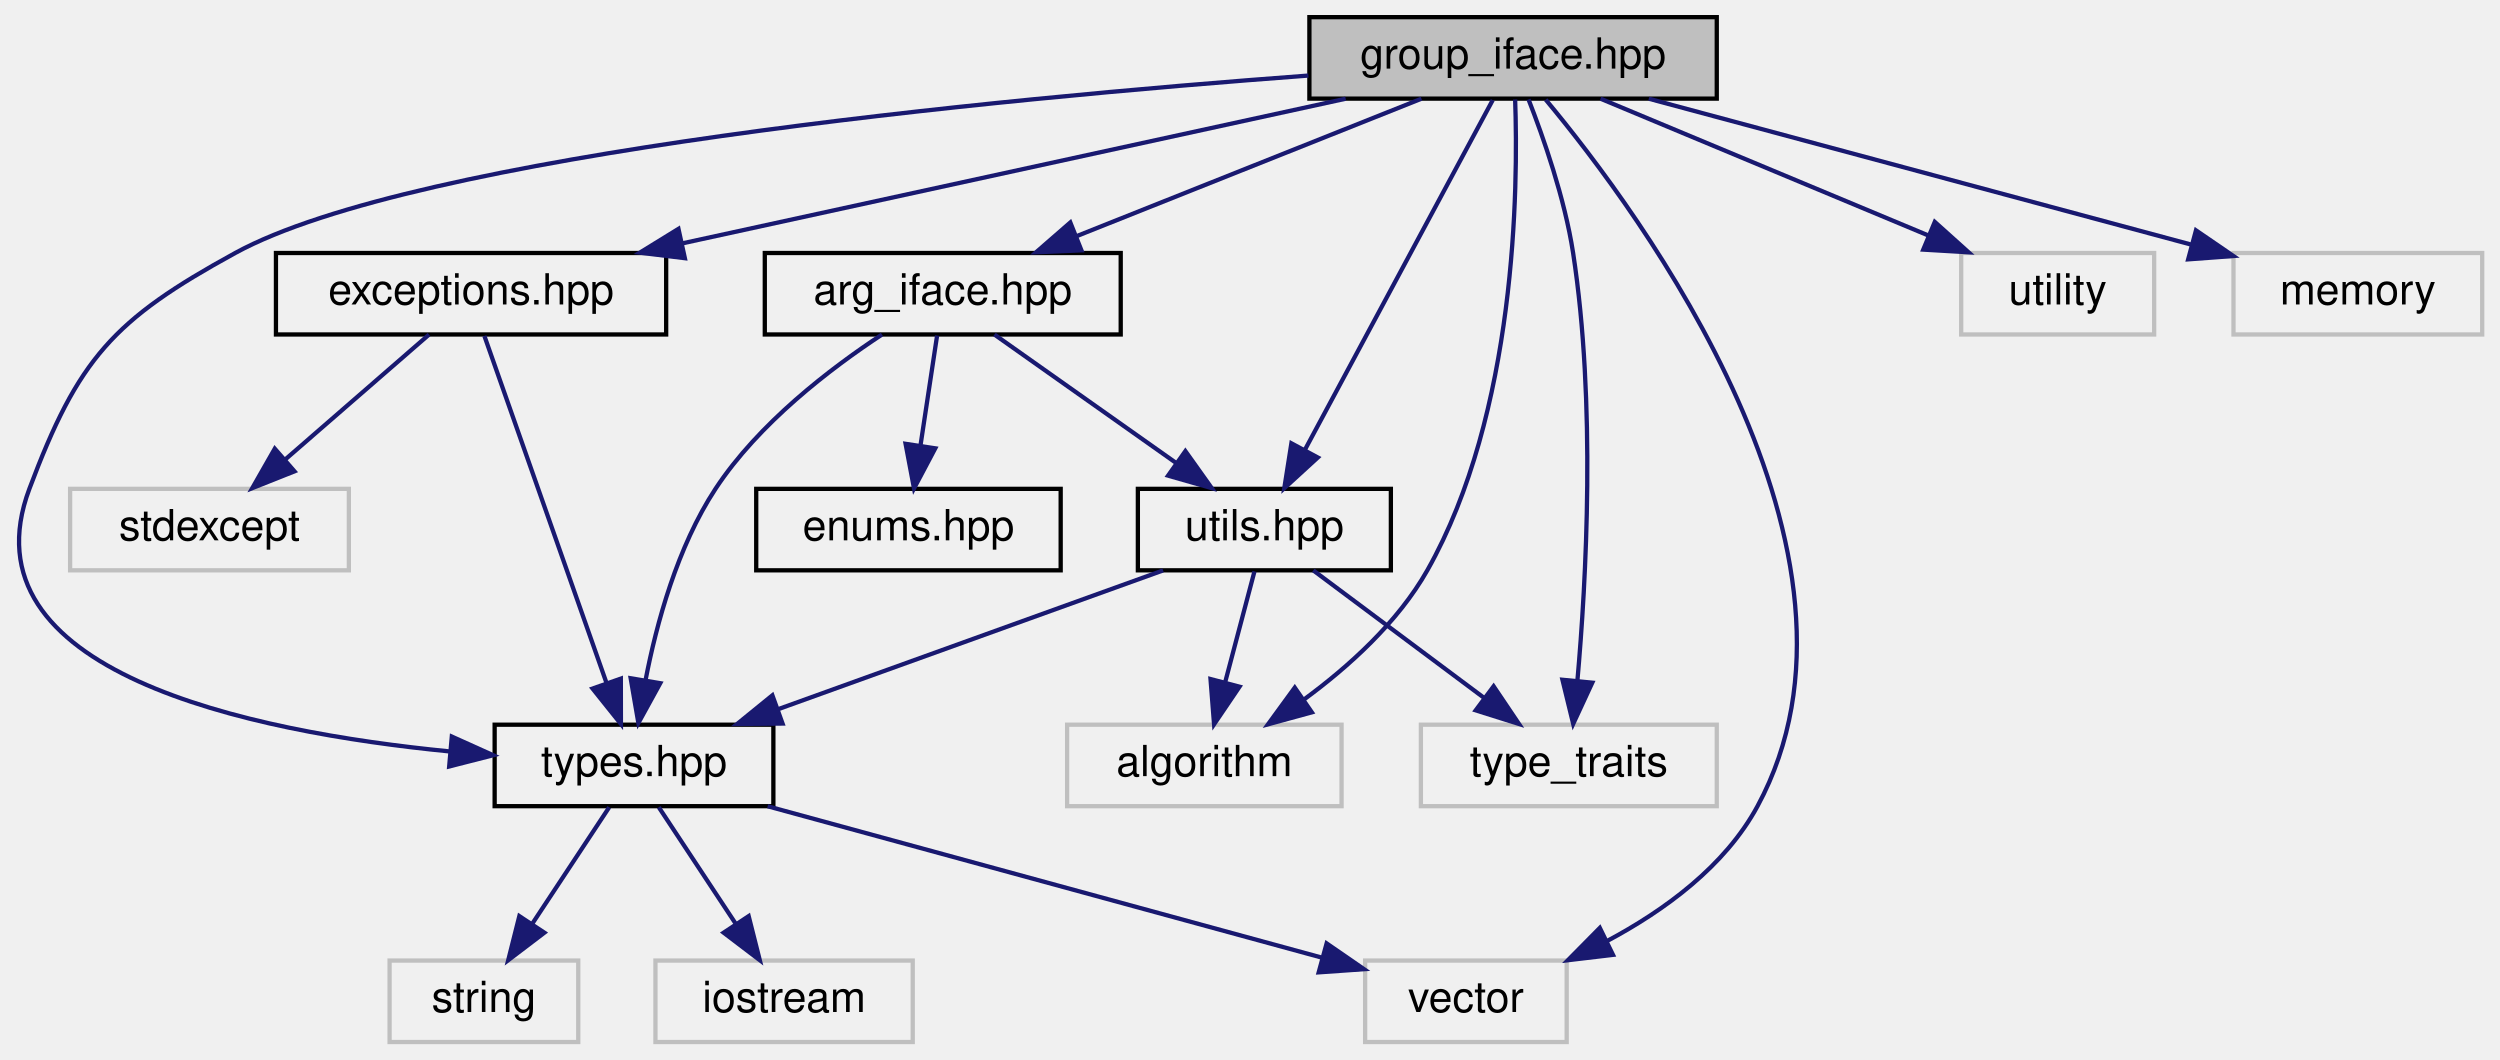
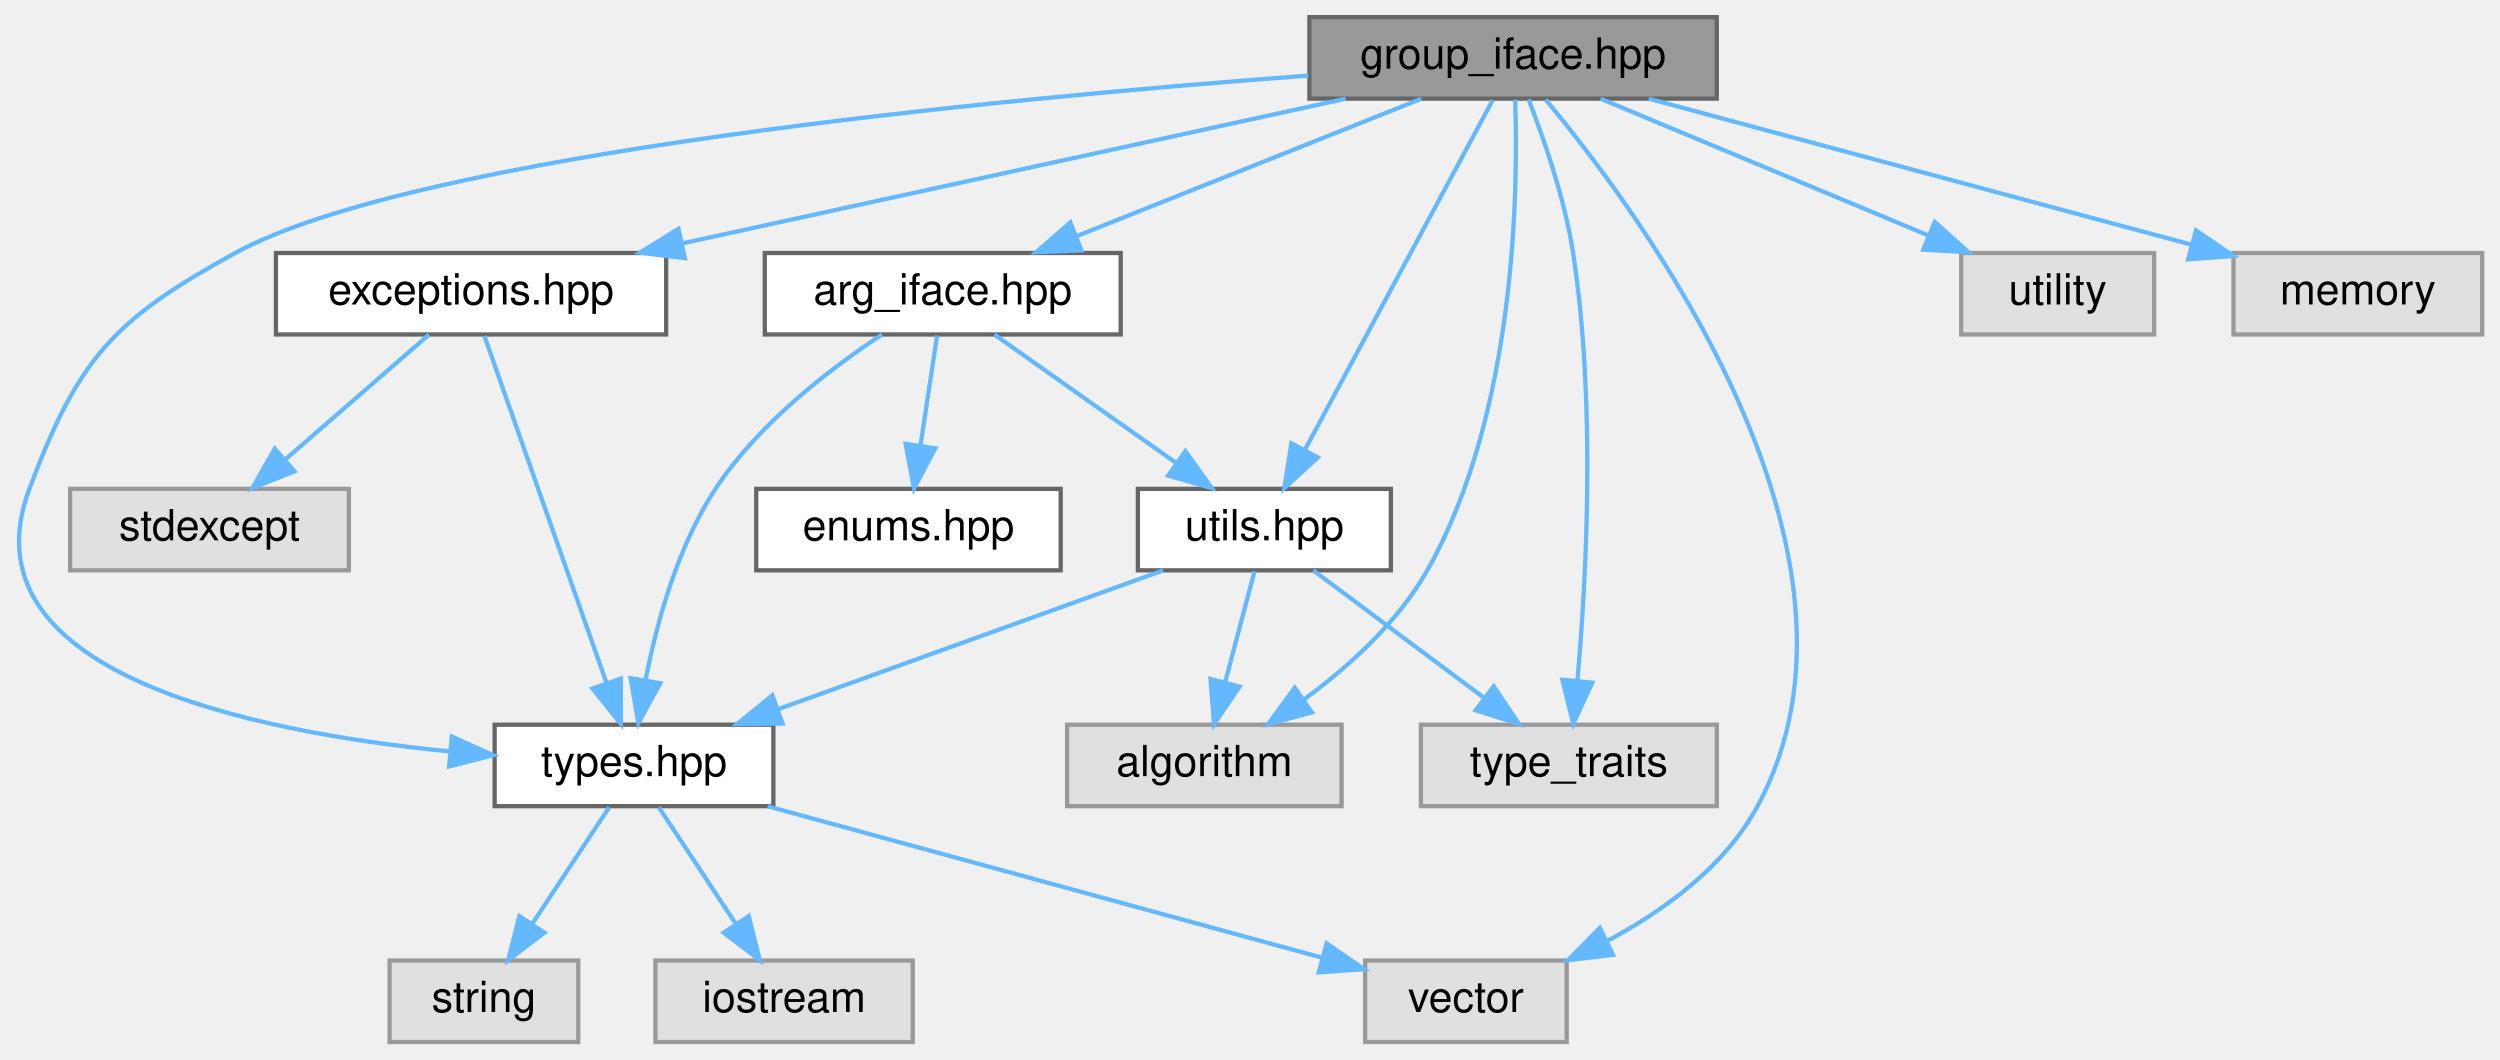
<svg xmlns="http://www.w3.org/2000/svg" xmlns:xlink="http://www.w3.org/1999/xlink" width="583pt" height="247pt" viewBox="0.00 0.00 582.70 247.00">
  <g id="graph0" class="graph" transform="scale(1 1) rotate(0) translate(4 243)">
-     <g id="node1" class="node">
-       <g id="a_node1">
-         <a xlink:title=" ">
-           <polygon fill="#bfbfbf" stroke="black" points="396.2,-239 301.2,-239 301.2,-220 396.2,-220 396.2,-239" />
+     <g id="Node000001" class="node">
+       <g id="a_Node000001">
+         <a xlink:title=" ">
+           <polygon fill="#999999" stroke="#666666" points="396.2,-239 301.2,-239 301.2,-220 396.2,-220 396.2,-239" />
          <text text-anchor="middle" x="348.7" y="-227" font-family="Helvetica,sans-Serif" font-size="10.00">group_iface.hpp</text>
        </a>
      </g>
    </g>
-     <g id="node2" class="node">
-       <g id="a_node2">
+     <g id="Node000002" class="node">
+       <g id="a_Node000002">
        <a xlink:href="arg__iface_8hpp.html" target="_top" xlink:title=" ">
-           <polygon fill="none" stroke="black" points="257.2,-184 174.2,-184 174.2,-165 257.2,-165 257.2,-184" />
+           <polygon fill="white" stroke="#666666" points="257.2,-184 174.2,-184 174.2,-165 257.2,-165 257.2,-184" />
          <text text-anchor="middle" x="215.7" y="-172" font-family="Helvetica,sans-Serif" font-size="10.00">arg_iface.hpp</text>
        </a>
      </g>
    </g>
-     <g id="edge1" class="edge">
-       <path fill="none" stroke="midnightblue" d="M327.33,-219.98C305.55,-211.3 271.54,-197.75 246.78,-187.88" />
-       <polygon fill="midnightblue" stroke="midnightblue" points="248.04,-184.62 237.46,-184.17 245.45,-191.12 248.04,-184.62" />
-     </g>
-     <g id="node3" class="node">
-       <g id="a_node3">
+     <g id="edge1_Node000001_Node000002" class="edge">
+       <g id="a_edge1_Node000001_Node000002">
+         <a xlink:title=" ">
+           <path fill="none" stroke="#63b8ff" d="M327.33,-219.98C305.55,-211.3 271.54,-197.75 246.78,-187.88" />
+           <polygon fill="#63b8ff" stroke="#63b8ff" points="248.04,-184.62 237.46,-184.17 245.45,-191.12 248.04,-184.62" />
+         </a>
+       </g>
+     </g>
+     <g id="Node000003" class="node">
+       <g id="a_Node000003">
        <a xlink:href="utils_8hpp.html" target="_top" xlink:title=" ">
-           <polygon fill="none" stroke="black" points="320.2,-129 261.2,-129 261.2,-110 320.2,-110 320.2,-129" />
+           <polygon fill="white" stroke="#666666" points="320.2,-129 261.2,-129 261.2,-110 320.2,-110 320.2,-129" />
          <text text-anchor="middle" x="290.7" y="-117" font-family="Helvetica,sans-Serif" font-size="10.00">utils.hpp</text>
        </a>
      </g>
    </g>
-     <g id="edge11" class="edge">
-       <path fill="none" stroke="midnightblue" d="M343.95,-219.66C334.39,-201.85 312.65,-161.37 300.1,-138.01" />
-       <polygon fill="midnightblue" stroke="midnightblue" points="303.16,-136.31 295.35,-129.16 297,-139.62 303.16,-136.31" />
-     </g>
-     <g id="node4" class="node">
-       <g id="a_node4">
+     <g id="edge11_Node000001_Node000003" class="edge">
+       <g id="a_edge11_Node000001_Node000003">
+         <a xlink:title=" ">
+           <path fill="none" stroke="#63b8ff" d="M343.95,-219.66C334.39,-201.85 312.65,-161.37 300.1,-138.01" />
+           <polygon fill="#63b8ff" stroke="#63b8ff" points="303.16,-136.31 295.35,-129.16 297,-139.62 303.16,-136.31" />
+         </a>
+       </g>
+     </g>
+     <g id="Node000004" class="node">
+       <g id="a_Node000004">
        <a xlink:href="types_8hpp.html" target="_top" xlink:title=" ">
-           <polygon fill="none" stroke="black" points="176.2,-74 111.2,-74 111.2,-55 176.2,-55 176.2,-74" />
+           <polygon fill="white" stroke="#666666" points="176.2,-74 111.2,-74 111.2,-55 176.2,-55 176.2,-74" />
          <text text-anchor="middle" x="143.7" y="-62" font-family="Helvetica,sans-Serif" font-size="10.00">types.hpp</text>
        </a>
      </g>
    </g>
-     <g id="edge15" class="edge">
-       <path fill="none" stroke="midnightblue" d="M300.96,-225.38C228.02,-219.95 92.86,-207.07 50.7,-184 22.24,-168.42 14.09,-159.38 2.7,-129 -13.29,-86.38 53.76,-72.36 100.86,-67.75" />
-       <polygon fill="midnightblue" stroke="midnightblue" points="101.21,-71.23 110.86,-66.88 100.6,-64.26 101.21,-71.23" />
-     </g>
-     <g id="node7" class="node">
-       <g id="a_node7">
-         <a xlink:title=" ">
-           <polygon fill="none" stroke="#bfbfbf" points="361.2,-19 314.2,-19 314.2,0 361.2,0 361.2,-19" />
+     <g id="edge15_Node000001_Node000004" class="edge">
+       <g id="a_edge15_Node000001_Node000004">
+         <a xlink:title=" ">
+           <path fill="none" stroke="#63b8ff" d="M300.96,-225.38C228.02,-219.95 92.86,-207.07 50.7,-184 22.24,-168.42 14.09,-159.38 2.7,-129 -13.29,-86.38 53.76,-72.36 100.86,-67.75" />
+           <polygon fill="#63b8ff" stroke="#63b8ff" points="101.21,-71.23 110.86,-66.88 100.6,-64.26 101.21,-71.23" />
+         </a>
+       </g>
+     </g>
+     <g id="Node000007" class="node">
+       <g id="a_Node000007">
+         <a xlink:title=" ">
+           <polygon fill="#e0e0e0" stroke="#999999" points="361.2,-19 314.2,-19 314.2,0 361.2,0 361.2,-19" />
          <text text-anchor="middle" x="337.7" y="-7" font-family="Helvetica,sans-Serif" font-size="10.00">vector</text>
        </a>
      </g>
    </g>
-     <g id="edge16" class="edge">
-       <path fill="none" stroke="midnightblue" d="M356.31,-219.76C378.16,-193.55 437.52,-113.85 405.7,-55 398.12,-40.98 383.99,-30.67 370.57,-23.53" />
-       <polygon fill="midnightblue" stroke="midnightblue" points="372,-20.33 361.48,-19.08 368.93,-26.62 372,-20.33" />
-     </g>
-     <g id="node8" class="node">
-       <g id="a_node8">
-         <a xlink:title=" ">
-           <polygon fill="none" stroke="#bfbfbf" points="308.7,-74 244.7,-74 244.7,-55 308.7,-55 308.7,-74" />
+     <g id="edge16_Node000001_Node000007" class="edge">
+       <g id="a_edge16_Node000001_Node000007">
+         <a xlink:title=" ">
+           <path fill="none" stroke="#63b8ff" d="M356.31,-219.76C378.16,-193.55 437.52,-113.85 405.7,-55 398.12,-40.98 383.99,-30.67 370.57,-23.53" />
+           <polygon fill="#63b8ff" stroke="#63b8ff" points="372,-20.33 361.48,-19.08 368.93,-26.62 372,-20.33" />
+         </a>
+       </g>
+     </g>
+     <g id="Node000008" class="node">
+       <g id="a_Node000008">
+         <a xlink:title=" ">
+           <polygon fill="#e0e0e0" stroke="#999999" points="308.7,-74 244.7,-74 244.7,-55 308.7,-55 308.7,-74" />
          <text text-anchor="middle" x="276.7" y="-62" font-family="Helvetica,sans-Serif" font-size="10.00">algorithm</text>
        </a>
      </g>
    </g>
-     <g id="edge18" class="edge">
-       <path fill="none" stroke="midnightblue" d="M349.18,-219.8C349.91,-199.25 349.46,-146.68 328.7,-110 321.84,-97.88 310.36,-87.53 299.93,-79.87" />
-       <polygon fill="midnightblue" stroke="midnightblue" points="301.77,-76.89 291.55,-74.09 297.79,-82.65 301.77,-76.89" />
-     </g>
-     <g id="node9" class="node">
-       <g id="a_node9">
-         <a xlink:title=" ">
-           <polygon fill="none" stroke="#bfbfbf" points="396.2,-74 327.2,-74 327.2,-55 396.2,-55 396.2,-74" />
+     <g id="edge18_Node000001_Node000008" class="edge">
+       <g id="a_edge18_Node000001_Node000008">
+         <a xlink:title=" ">
+           <path fill="none" stroke="#63b8ff" d="M349.18,-219.8C349.91,-199.25 349.46,-146.68 328.7,-110 321.84,-97.88 310.36,-87.53 299.93,-79.87" />
+           <polygon fill="#63b8ff" stroke="#63b8ff" points="301.77,-76.89 291.55,-74.09 297.79,-82.65 301.77,-76.89" />
+         </a>
+       </g>
+     </g>
+     <g id="Node000009" class="node">
+       <g id="a_Node000009">
+         <a xlink:title=" ">
+           <polygon fill="#e0e0e0" stroke="#999999" points="396.2,-74 327.2,-74 327.2,-55 396.2,-55 396.2,-74" />
          <text text-anchor="middle" x="361.7" y="-62" font-family="Helvetica,sans-Serif" font-size="10.00">type_traits</text>
        </a>
      </g>
    </g>
-     <g id="edge17" class="edge">
-       <path fill="none" stroke="midnightblue" d="M352.3,-219.82C355.75,-210.99 360.73,-196.81 362.7,-184 368.07,-149.05 365.78,-107.61 363.69,-84.16" />
-       <polygon fill="midnightblue" stroke="midnightblue" points="367.17,-83.8 362.72,-74.19 360.21,-84.48 367.17,-83.8" />
-     </g>
-     <g id="node11" class="node">
-       <g id="a_node11">
+     <g id="edge17_Node000001_Node000009" class="edge">
+       <g id="a_edge17_Node000001_Node000009">
+         <a xlink:title=" ">
+           <path fill="none" stroke="#63b8ff" d="M352.3,-219.82C355.75,-210.99 360.73,-196.81 362.7,-184 368.07,-149.05 365.78,-107.61 363.69,-84.16" />
+           <polygon fill="#63b8ff" stroke="#63b8ff" points="367.17,-83.8 362.72,-74.19 360.21,-84.48 367.17,-83.8" />
+         </a>
+       </g>
+     </g>
+     <g id="Node000011" class="node">
+       <g id="a_Node000011">
        <a xlink:href="exceptions_8hpp.html" target="_top" xlink:title=" ">
-           <polygon fill="none" stroke="black" points="151.2,-184 60.2,-184 60.2,-165 151.2,-165 151.2,-184" />
+           <polygon fill="white" stroke="#666666" points="151.2,-184 60.2,-184 60.2,-165 151.2,-165 151.2,-184" />
          <text text-anchor="middle" x="105.7" y="-172" font-family="Helvetica,sans-Serif" font-size="10.00">exceptions.hpp</text>
        </a>
      </g>
    </g>
-     <g id="edge12" class="edge">
-       <path fill="none" stroke="midnightblue" d="M309.66,-219.98C267.62,-210.82 200.66,-196.21 155.02,-186.26" />
-       <polygon fill="midnightblue" stroke="midnightblue" points="155.56,-182.79 145.05,-184.08 154.07,-189.63 155.56,-182.79" />
-     </g>
-     <g id="node13" class="node">
-       <g id="a_node13">
-         <a xlink:title=" ">
-           <polygon fill="none" stroke="#bfbfbf" points="498.2,-184 453.2,-184 453.2,-165 498.2,-165 498.2,-184" />
+     <g id="edge12_Node000001_Node000011" class="edge">
+       <g id="a_edge12_Node000001_Node000011">
+         <a xlink:title=" ">
+           <path fill="none" stroke="#63b8ff" d="M309.66,-219.98C267.62,-210.82 200.66,-196.21 155.02,-186.26" />
+           <polygon fill="#63b8ff" stroke="#63b8ff" points="155.56,-182.79 145.05,-184.08 154.07,-189.63 155.56,-182.79" />
+         </a>
+       </g>
+     </g>
+     <g id="Node000013" class="node">
+       <g id="a_Node000013">
+         <a xlink:title=" ">
+           <polygon fill="#e0e0e0" stroke="#999999" points="498.2,-184 453.2,-184 453.2,-165 498.2,-165 498.2,-184" />
          <text text-anchor="middle" x="475.7" y="-172" font-family="Helvetica,sans-Serif" font-size="10.00">utility</text>
        </a>
      </g>
    </g>
-     <g id="edge19" class="edge">
-       <path fill="none" stroke="midnightblue" d="M369.1,-219.98C389.72,-211.38 421.81,-197.99 445.39,-188.15" />
-       <polygon fill="midnightblue" stroke="midnightblue" points="447.04,-191.25 454.92,-184.17 444.35,-184.79 447.04,-191.25" />
-     </g>
-     <g id="node14" class="node">
-       <g id="a_node14">
-         <a xlink:title=" ">
-           <polygon fill="none" stroke="#bfbfbf" points="574.7,-184 516.7,-184 516.7,-165 574.7,-165 574.7,-184" />
+     <g id="edge19_Node000001_Node000013" class="edge">
+       <g id="a_edge19_Node000001_Node000013">
+         <a xlink:title=" ">
+           <path fill="none" stroke="#63b8ff" d="M369.1,-219.98C389.72,-211.38 421.81,-197.99 445.39,-188.15" />
+           <polygon fill="#63b8ff" stroke="#63b8ff" points="447.04,-191.25 454.92,-184.17 444.35,-184.79 447.04,-191.25" />
+         </a>
+       </g>
+     </g>
+     <g id="Node000014" class="node">
+       <g id="a_Node000014">
+         <a xlink:title=" ">
+           <polygon fill="#e0e0e0" stroke="#999999" points="574.7,-184 516.7,-184 516.7,-165 574.7,-165 574.7,-184" />
          <text text-anchor="middle" x="545.7" y="-172" font-family="Helvetica,sans-Serif" font-size="10.00">memory</text>
        </a>
      </g>
    </g>
-     <g id="edge20" class="edge">
-       <path fill="none" stroke="midnightblue" d="M380.35,-219.98C414.75,-210.73 469.74,-195.94 506.76,-185.98" />
-       <polygon fill="midnightblue" stroke="midnightblue" points="507.95,-189.28 516.69,-183.3 506.13,-182.52 507.95,-189.28" />
-     </g>
-     <g id="edge2" class="edge">
-       <path fill="none" stroke="midnightblue" d="M227.75,-164.98C239.16,-156.92 256.53,-144.65 270.13,-135.03" />
-       <polygon fill="midnightblue" stroke="midnightblue" points="272.28,-137.8 278.43,-129.17 268.24,-132.08 272.28,-137.8" />
-     </g>
-     <g id="edge9" class="edge">
-       <path fill="none" stroke="midnightblue" d="M201.53,-164.99C189.53,-157.09 172.73,-144.26 162.7,-129 153.81,-115.48 148.95,-97.65 146.38,-84.33" />
-       <polygon fill="midnightblue" stroke="midnightblue" points="149.82,-83.68 144.72,-74.39 142.92,-84.83 149.82,-83.68" />
-     </g>
-     <g id="node10" class="node">
-       <g id="a_node10">
+     <g id="edge20_Node000001_Node000014" class="edge">
+       <g id="a_edge20_Node000001_Node000014">
+         <a xlink:title=" ">
+           <path fill="none" stroke="#63b8ff" d="M380.35,-219.98C414.75,-210.73 469.74,-195.94 506.76,-185.98" />
+           <polygon fill="#63b8ff" stroke="#63b8ff" points="507.95,-189.28 516.69,-183.3 506.13,-182.52 507.95,-189.28" />
+         </a>
+       </g>
+     </g>
+     <g id="edge2_Node000002_Node000003" class="edge">
+       <g id="a_edge2_Node000002_Node000003">
+         <a xlink:title=" ">
+           <path fill="none" stroke="#63b8ff" d="M227.75,-164.98C239.16,-156.92 256.53,-144.65 270.13,-135.03" />
+           <polygon fill="#63b8ff" stroke="#63b8ff" points="272.28,-137.8 278.43,-129.17 268.24,-132.08 272.28,-137.8" />
+         </a>
+       </g>
+     </g>
+     <g id="edge9_Node000002_Node000004" class="edge">
+       <g id="a_edge9_Node000002_Node000004">
+         <a xlink:title=" ">
+           <path fill="none" stroke="#63b8ff" d="M201.53,-164.99C189.53,-157.09 172.73,-144.26 162.7,-129 153.81,-115.48 148.95,-97.65 146.38,-84.33" />
+           <polygon fill="#63b8ff" stroke="#63b8ff" points="149.82,-83.68 144.72,-74.39 142.92,-84.83 149.82,-83.68" />
+         </a>
+       </g>
+     </g>
+     <g id="Node000010" class="node">
+       <g id="a_Node000010">
        <a xlink:href="enums_8hpp.html" target="_top" xlink:title=" ">
-           <polygon fill="none" stroke="black" points="243.2,-129 172.2,-129 172.2,-110 243.2,-110 243.2,-129" />
+           <polygon fill="white" stroke="#666666" points="243.2,-129 172.2,-129 172.2,-110 243.2,-110 243.2,-129" />
          <text text-anchor="middle" x="207.7" y="-117" font-family="Helvetica,sans-Serif" font-size="10.00">enums.hpp</text>
        </a>
      </g>
    </g>
-     <g id="edge10" class="edge">
-       <path fill="none" stroke="midnightblue" d="M214.38,-164.75C213.33,-157.8 211.83,-147.85 210.51,-139.13" />
-       <polygon fill="midnightblue" stroke="midnightblue" points="213.95,-138.45 209,-129.09 207.03,-139.5 213.95,-138.45" />
-     </g>
-     <g id="edge3" class="edge">
-       <path fill="none" stroke="midnightblue" d="M267.08,-109.98C242.79,-101.23 204.75,-87.51 177.32,-77.62" />
-       <polygon fill="midnightblue" stroke="midnightblue" points="178.34,-74.27 167.75,-74.17 175.97,-80.85 178.34,-74.27" />
-     </g>
-     <g id="edge7" class="edge">
-       <path fill="none" stroke="midnightblue" d="M288.39,-109.75C286.53,-102.72 283.86,-92.62 281.54,-83.84" />
-       <polygon fill="midnightblue" stroke="midnightblue" points="284.91,-82.86 278.97,-74.09 278.14,-84.65 284.91,-82.86" />
-     </g>
-     <g id="edge8" class="edge">
-       <path fill="none" stroke="midnightblue" d="M302.11,-109.98C312.81,-102 329.04,-89.88 341.86,-80.31" />
-       <polygon fill="midnightblue" stroke="midnightblue" points="344.16,-82.96 350.08,-74.17 339.98,-77.35 344.16,-82.96" />
-     </g>
-     <g id="node5" class="node">
-       <g id="a_node5">
-         <a xlink:title=" ">
-           <polygon fill="none" stroke="#bfbfbf" points="130.7,-19 86.7,-19 86.7,0 130.7,0 130.7,-19" />
+     <g id="edge10_Node000002_Node000010" class="edge">
+       <g id="a_edge10_Node000002_Node000010">
+         <a xlink:title=" ">
+           <path fill="none" stroke="#63b8ff" d="M214.38,-164.75C213.33,-157.8 211.83,-147.85 210.51,-139.13" />
+           <polygon fill="#63b8ff" stroke="#63b8ff" points="213.95,-138.45 209,-129.09 207.03,-139.5 213.95,-138.45" />
+         </a>
+       </g>
+     </g>
+     <g id="edge3_Node000003_Node000004" class="edge">
+       <g id="a_edge3_Node000003_Node000004">
+         <a xlink:title=" ">
+           <path fill="none" stroke="#63b8ff" d="M267.08,-109.98C242.79,-101.23 204.75,-87.51 177.32,-77.62" />
+           <polygon fill="#63b8ff" stroke="#63b8ff" points="178.34,-74.27 167.75,-74.17 175.97,-80.85 178.34,-74.27" />
+         </a>
+       </g>
+     </g>
+     <g id="edge7_Node000003_Node000008" class="edge">
+       <g id="a_edge7_Node000003_Node000008">
+         <a xlink:title=" ">
+           <path fill="none" stroke="#63b8ff" d="M288.39,-109.75C286.53,-102.72 283.86,-92.62 281.54,-83.84" />
+           <polygon fill="#63b8ff" stroke="#63b8ff" points="284.91,-82.86 278.97,-74.09 278.14,-84.65 284.91,-82.86" />
+         </a>
+       </g>
+     </g>
+     <g id="edge8_Node000003_Node000009" class="edge">
+       <g id="a_edge8_Node000003_Node000009">
+         <a xlink:title=" ">
+           <path fill="none" stroke="#63b8ff" d="M302.11,-109.98C312.81,-102 329.04,-89.88 341.86,-80.31" />
+           <polygon fill="#63b8ff" stroke="#63b8ff" points="344.16,-82.96 350.08,-74.17 339.98,-77.35 344.16,-82.96" />
+         </a>
+       </g>
+     </g>
+     <g id="Node000005" class="node">
+       <g id="a_Node000005">
+         <a xlink:title=" ">
+           <polygon fill="#e0e0e0" stroke="#999999" points="130.7,-19 86.7,-19 86.7,0 130.7,0 130.7,-19" />
          <text text-anchor="middle" x="108.7" y="-7" font-family="Helvetica,sans-Serif" font-size="10.00">string</text>
        </a>
      </g>
    </g>
-     <g id="edge4" class="edge">
-       <path fill="none" stroke="midnightblue" d="M137.92,-54.75C133.08,-47.42 126.02,-36.73 120.05,-27.7" />
-       <polygon fill="midnightblue" stroke="midnightblue" points="122.8,-25.5 114.37,-19.09 116.96,-29.36 122.8,-25.5" />
-     </g>
-     <g id="node6" class="node">
-       <g id="a_node6">
-         <a xlink:title=" ">
-           <polygon fill="none" stroke="#bfbfbf" points="208.7,-19 148.7,-19 148.7,0 208.7,0 208.7,-19" />
+     <g id="edge4_Node000004_Node000005" class="edge">
+       <g id="a_edge4_Node000004_Node000005">
+         <a xlink:title=" ">
+           <path fill="none" stroke="#63b8ff" d="M137.92,-54.75C133.08,-47.42 126.02,-36.73 120.05,-27.7" />
+           <polygon fill="#63b8ff" stroke="#63b8ff" points="122.8,-25.5 114.37,-19.09 116.96,-29.36 122.8,-25.5" />
+         </a>
+       </g>
+     </g>
+     <g id="Node000006" class="node">
+       <g id="a_Node000006">
+         <a xlink:title=" ">
+           <polygon fill="#e0e0e0" stroke="#999999" points="208.7,-19 148.7,-19 148.7,0 208.7,0 208.7,-19" />
          <text text-anchor="middle" x="178.7" y="-7" font-family="Helvetica,sans-Serif" font-size="10.00">iostream</text>
        </a>
      </g>
    </g>
-     <g id="edge5" class="edge">
-       <path fill="none" stroke="midnightblue" d="M149.48,-54.75C154.32,-47.42 161.38,-36.73 167.34,-27.7" />
-       <polygon fill="midnightblue" stroke="midnightblue" points="170.44,-29.36 173.03,-19.09 164.6,-25.5 170.44,-29.36" />
-     </g>
-     <g id="edge6" class="edge">
-       <path fill="none" stroke="midnightblue" d="M174.87,-54.98C210.31,-45.3 267.95,-29.56 304.29,-19.63" />
-       <polygon fill="midnightblue" stroke="midnightblue" points="305.22,-23 313.94,-16.99 303.37,-16.25 305.22,-23" />
-     </g>
-     <g id="edge14" class="edge">
-       <path fill="none" stroke="midnightblue" d="M108.81,-164.66C115.02,-147.01 129.07,-107.09 137.32,-83.64" />
-       <polygon fill="midnightblue" stroke="midnightblue" points="140.63,-84.75 140.65,-74.16 134.03,-82.43 140.63,-84.75" />
-     </g>
-     <g id="node12" class="node">
-       <g id="a_node12">
-         <a xlink:title=" ">
-           <polygon fill="none" stroke="#bfbfbf" points="77.2,-129 12.2,-129 12.2,-110 77.2,-110 77.2,-129" />
+     <g id="edge5_Node000004_Node000006" class="edge">
+       <g id="a_edge5_Node000004_Node000006">
+         <a xlink:title=" ">
+           <path fill="none" stroke="#63b8ff" d="M149.48,-54.75C154.32,-47.42 161.38,-36.73 167.34,-27.7" />
+           <polygon fill="#63b8ff" stroke="#63b8ff" points="170.44,-29.36 173.03,-19.09 164.6,-25.5 170.44,-29.36" />
+         </a>
+       </g>
+     </g>
+     <g id="edge6_Node000004_Node000007" class="edge">
+       <g id="a_edge6_Node000004_Node000007">
+         <a xlink:title=" ">
+           <path fill="none" stroke="#63b8ff" d="M174.87,-54.98C210.31,-45.3 267.95,-29.56 304.29,-19.63" />
+           <polygon fill="#63b8ff" stroke="#63b8ff" points="305.22,-23 313.94,-16.99 303.37,-16.25 305.22,-23" />
+         </a>
+       </g>
+     </g>
+     <g id="edge14_Node000011_Node000004" class="edge">
+       <g id="a_edge14_Node000011_Node000004">
+         <a xlink:title=" ">
+           <path fill="none" stroke="#63b8ff" d="M108.81,-164.66C115.02,-147.01 129.07,-107.09 137.32,-83.64" />
+           <polygon fill="#63b8ff" stroke="#63b8ff" points="140.63,-84.75 140.65,-74.16 134.03,-82.43 140.63,-84.75" />
+         </a>
+       </g>
+     </g>
+     <g id="Node000012" class="node">
+       <g id="a_Node000012">
+         <a xlink:title=" ">
+           <polygon fill="#e0e0e0" stroke="#999999" points="77.2,-129 12.2,-129 12.2,-110 77.2,-110 77.2,-129" />
          <text text-anchor="middle" x="44.7" y="-117" font-family="Helvetica,sans-Serif" font-size="10.00">stdexcept</text>
        </a>
      </g>
    </g>
-     <g id="edge13" class="edge">
-       <path fill="none" stroke="midnightblue" d="M95.9,-164.98C86.88,-157.15 73.29,-145.34 62.38,-135.86" />
-       <polygon fill="midnightblue" stroke="midnightblue" points="64.52,-133.09 54.68,-129.17 59.93,-138.37 64.52,-133.09" />
+     <g id="edge13_Node000011_Node000012" class="edge">
+       <g id="a_edge13_Node000011_Node000012">
+         <a xlink:title=" ">
+           <path fill="none" stroke="#63b8ff" d="M95.9,-164.98C86.88,-157.15 73.29,-145.34 62.38,-135.86" />
+           <polygon fill="#63b8ff" stroke="#63b8ff" points="64.52,-133.09 54.68,-129.17 59.93,-138.37 64.52,-133.09" />
+         </a>
+       </g>
    </g>
  </g>
</svg>
